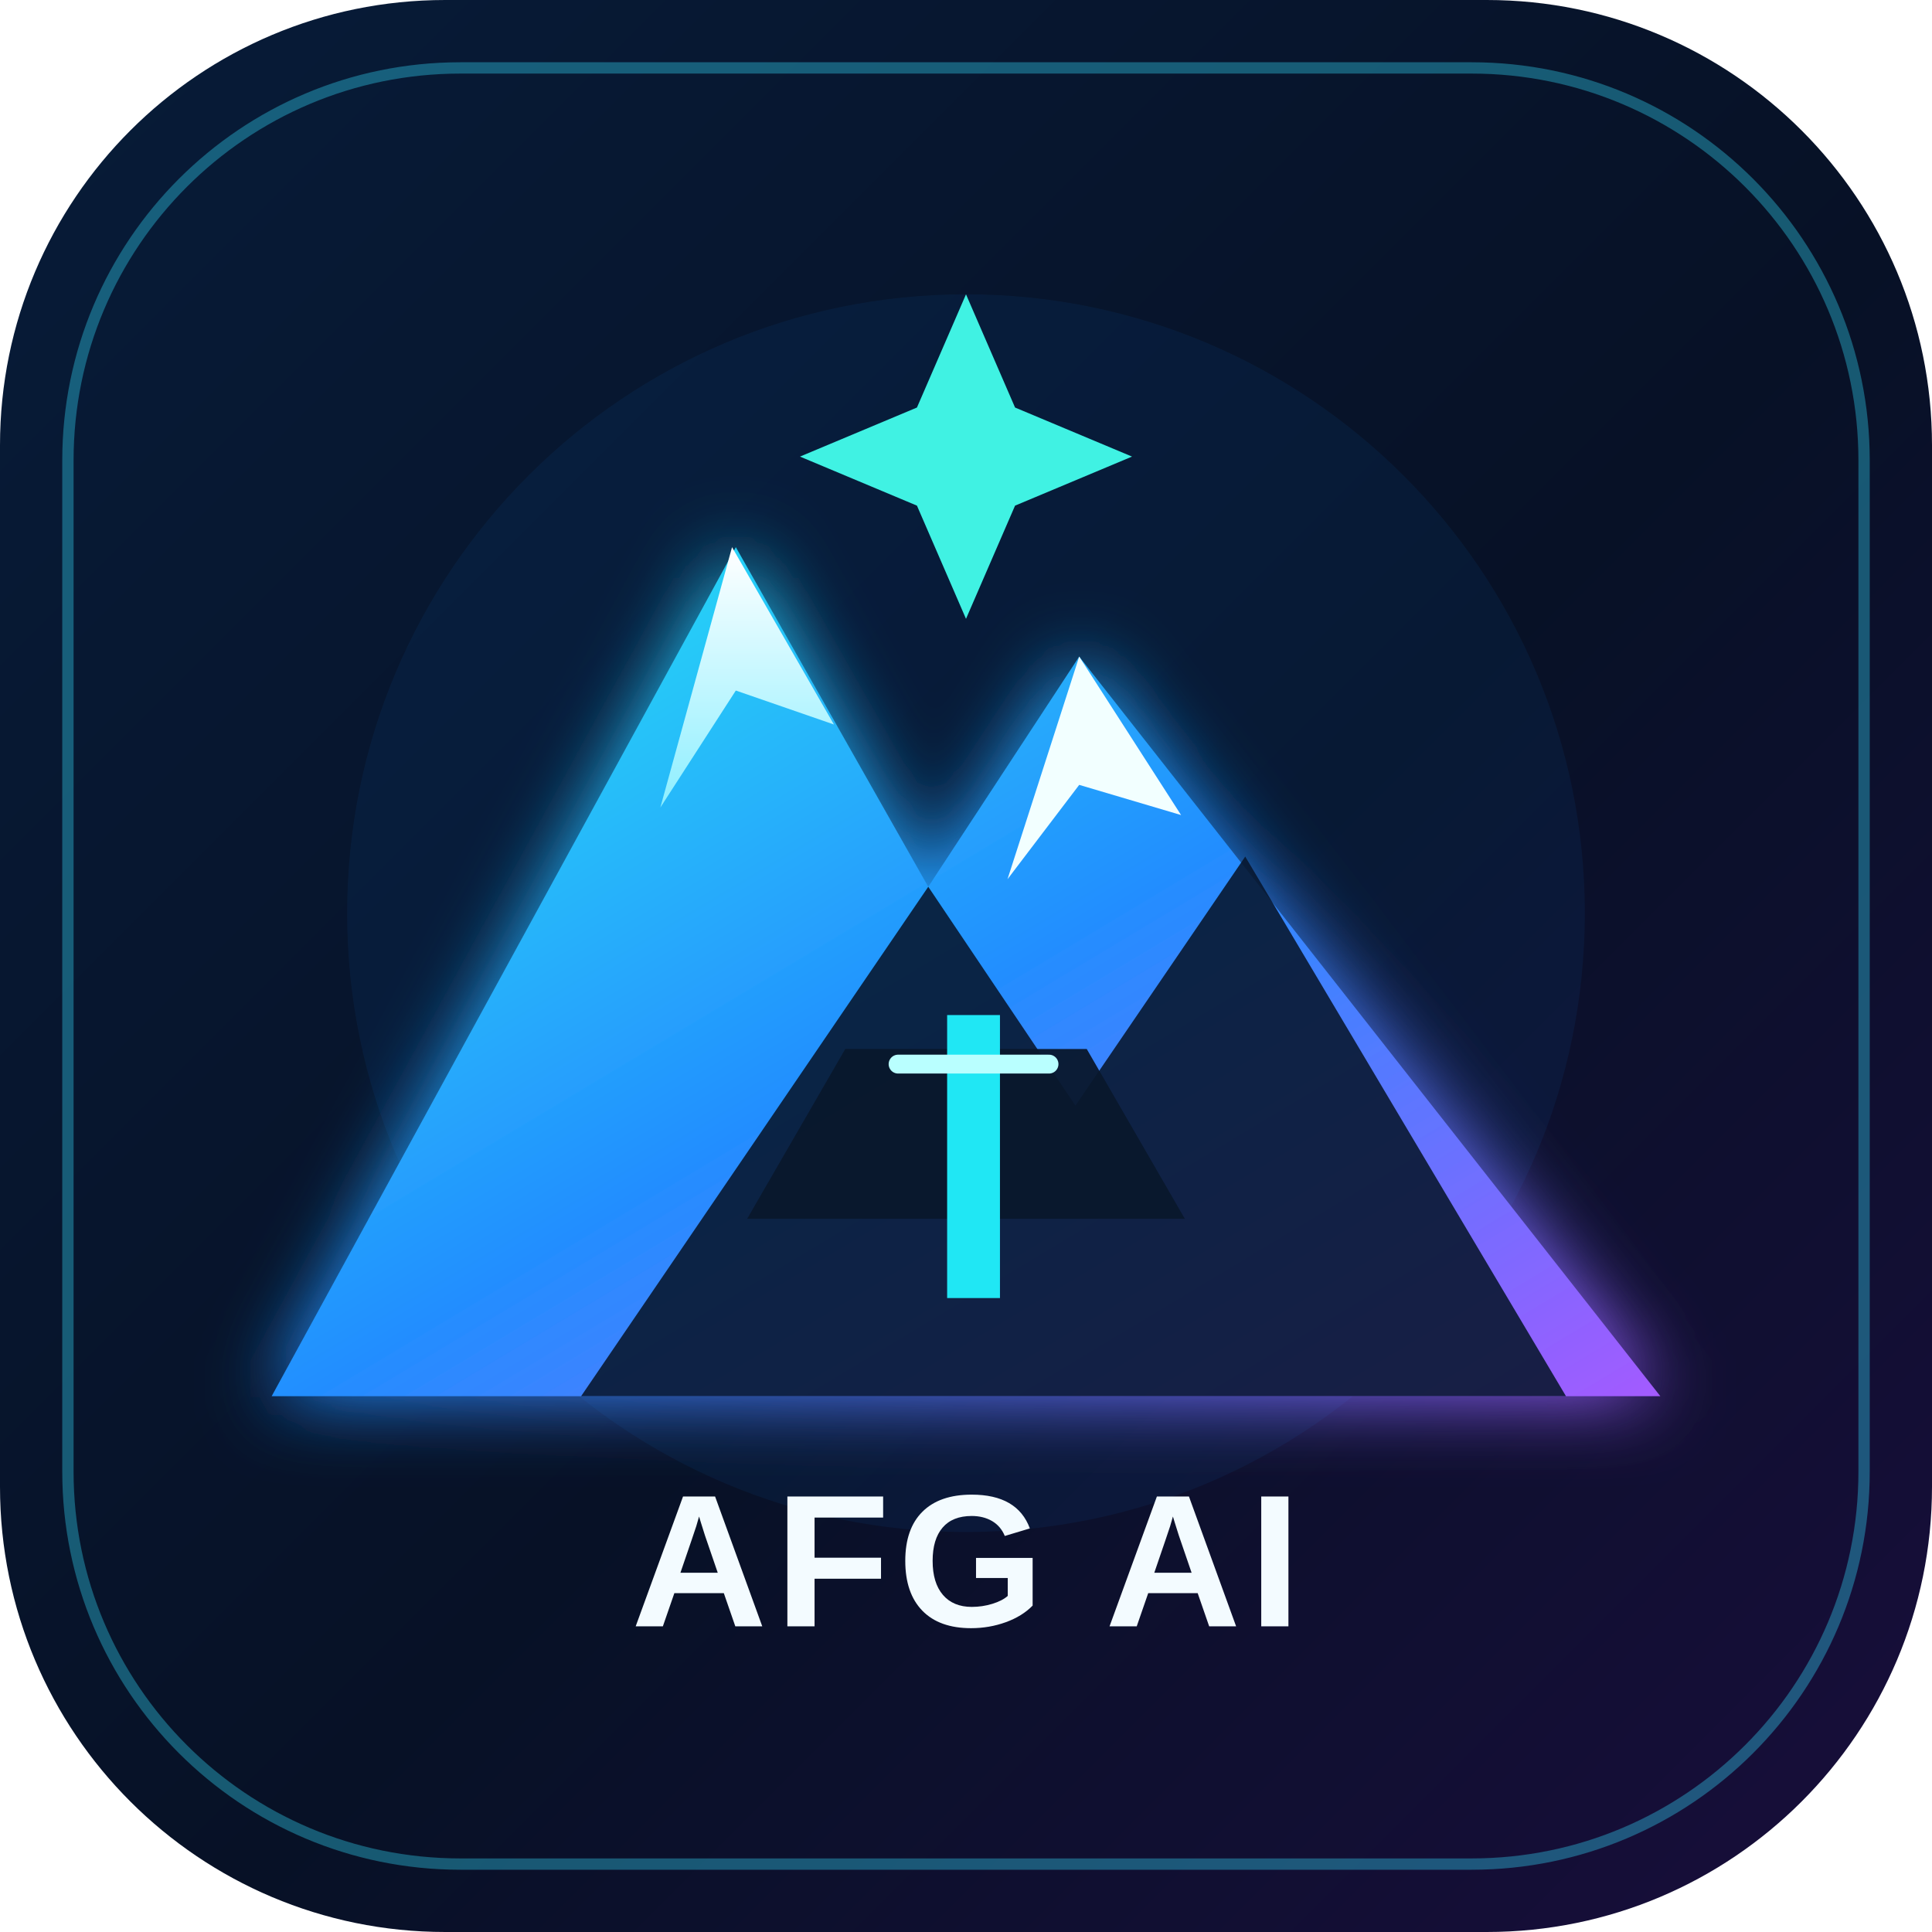
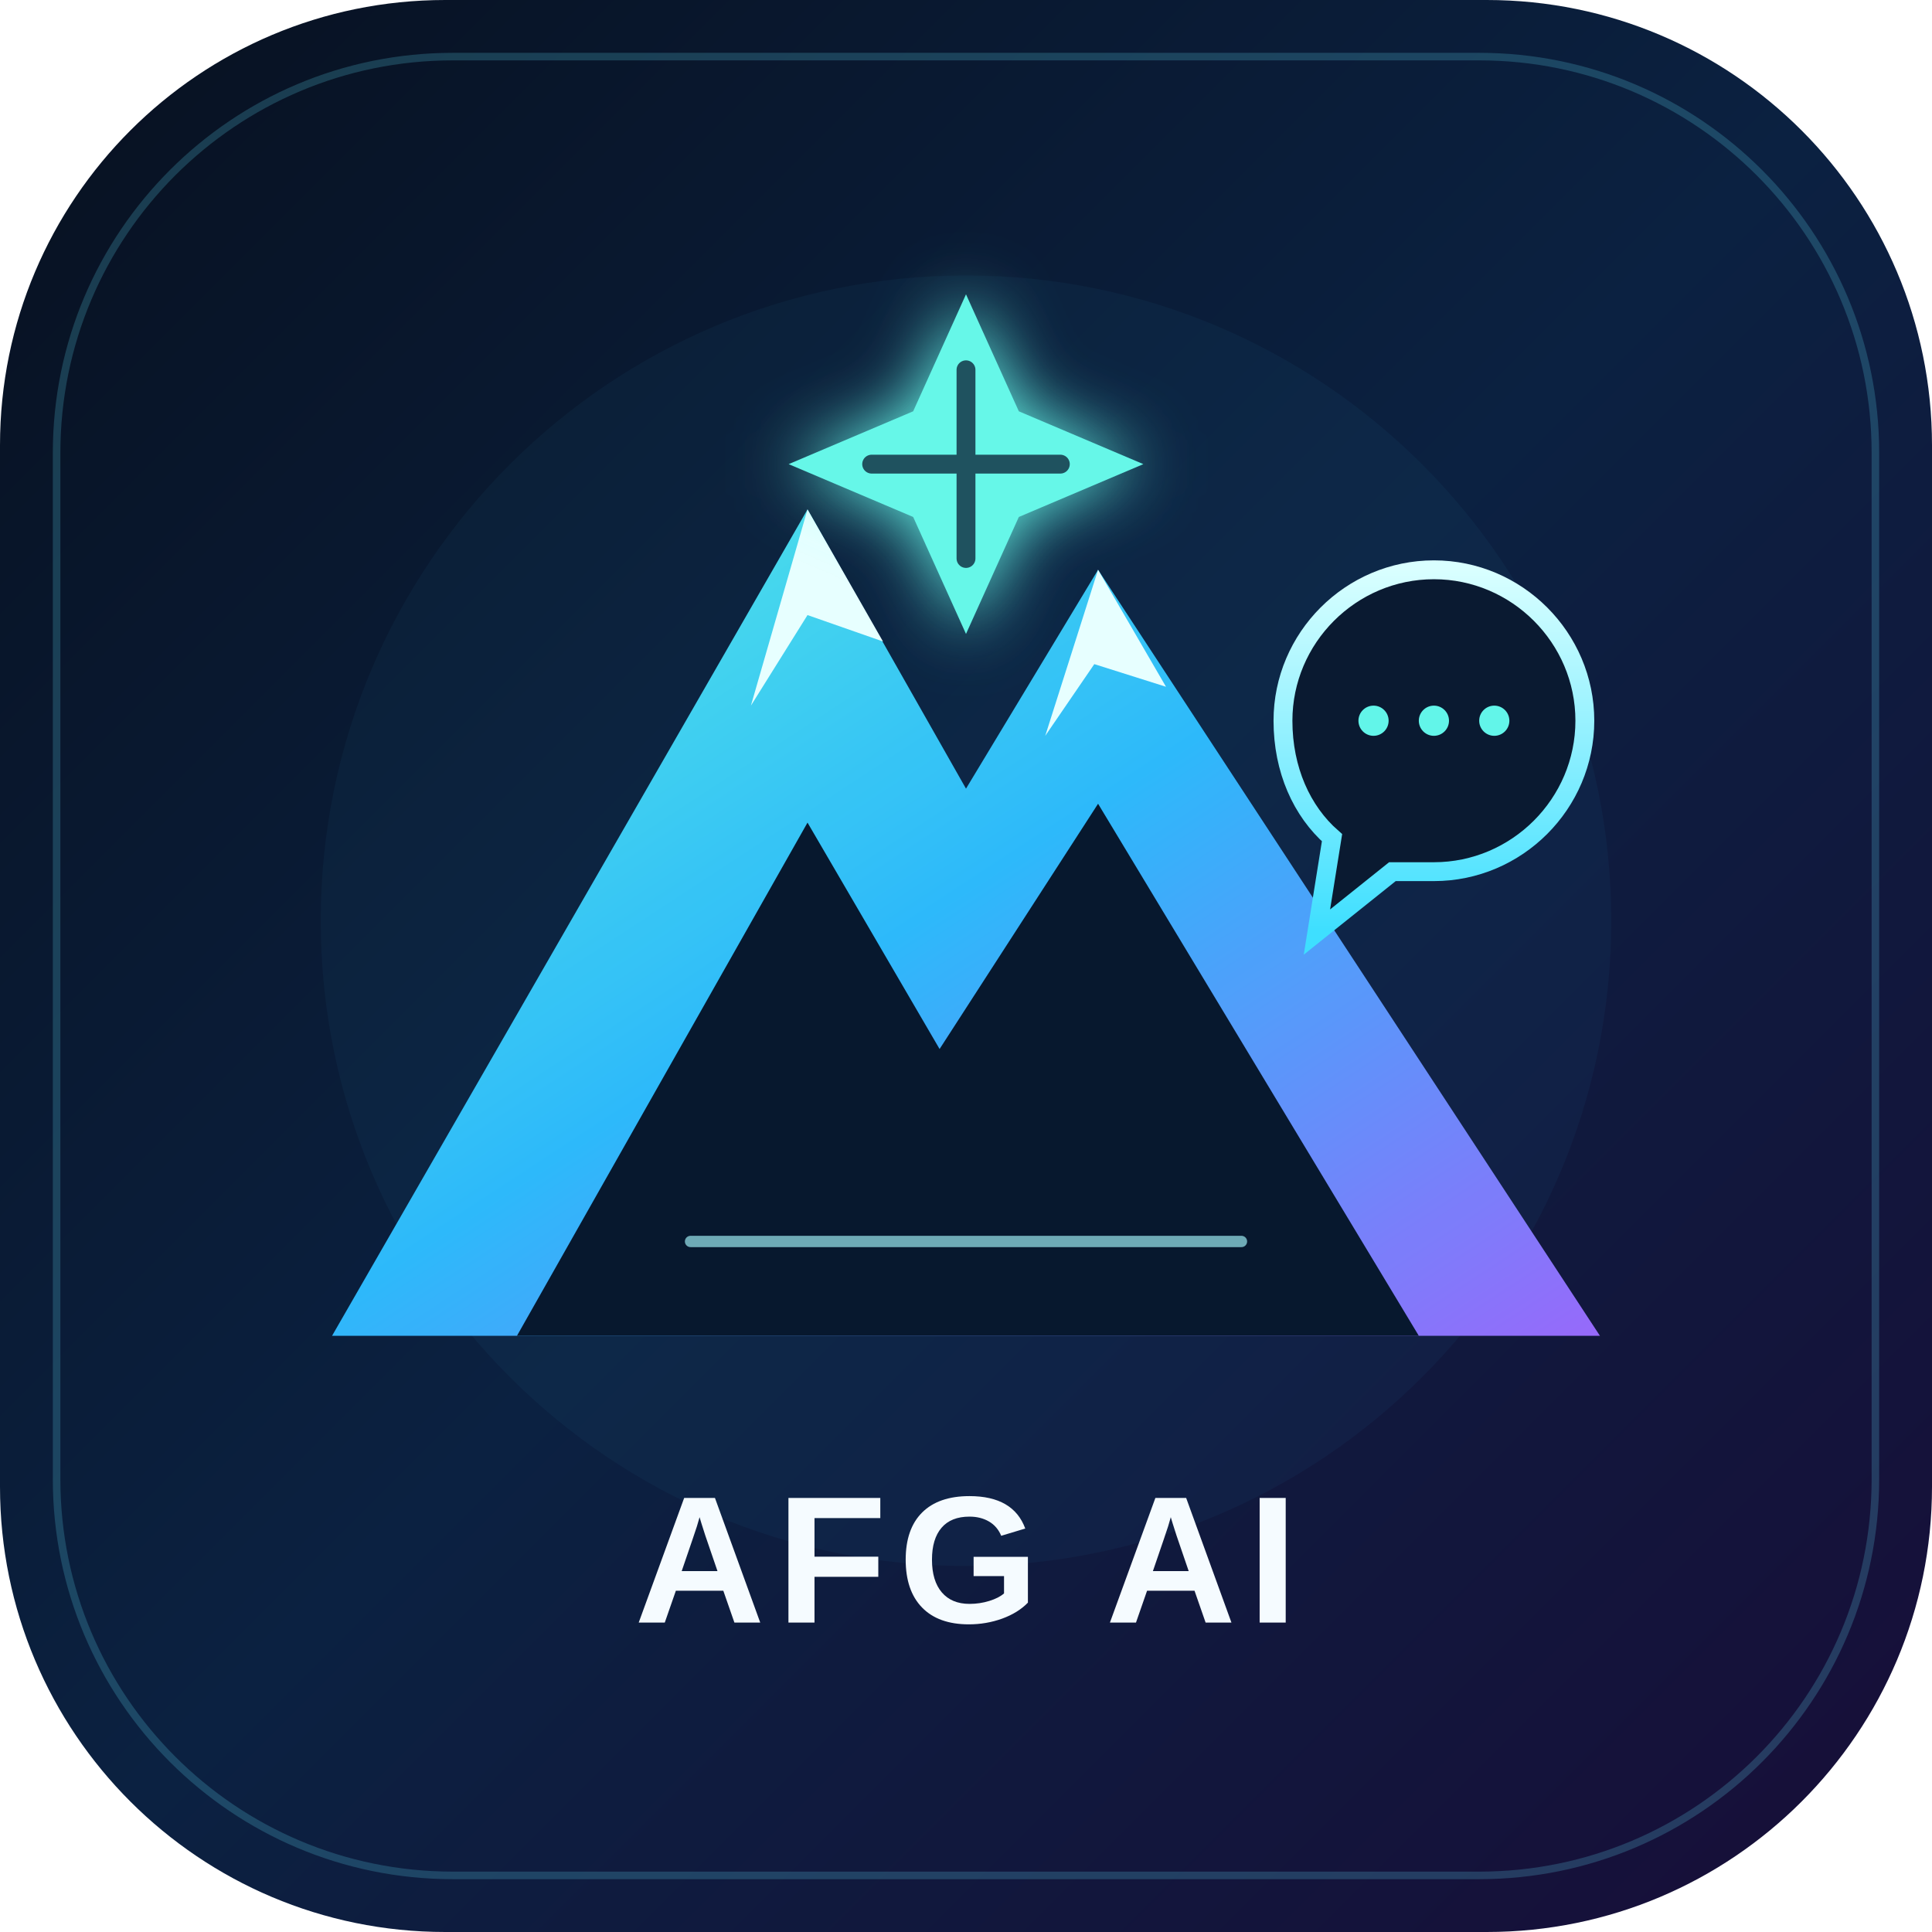
<svg xmlns="http://www.w3.org/2000/svg" viewBox="0 0 512 512">
  <defs>
    <linearGradient id="bg" x1="0" y1="0" x2="1" y2="1">
-       <stop stop-color="#071c39" />
-       <stop offset=".55" stop-color="#071126" />
-       <stop offset="1" stop-color="#190d3c" />
+       <stop stop-color="#07101f" />
+       <stop offset=".5" stop-color="#0b2141" />
+       <stop offset="1" stop-color="#180d38" />
    </linearGradient>
-     <linearGradient id="cyan" x1="0" y1="0" x2="1" y2="1">
-       <stop stop-color="#27f1f3" />
-       <stop offset=".52" stop-color="#248dff" />
-       <stop offset="1" stop-color="#a45aff" />
+     <linearGradient id="a" x1="0" y1="0" x2="1" y2="1">
+       <stop stop-color="#5cf4e8" />
+       <stop offset=".48" stop-color="#2ebdff" />
+       <stop offset="1" stop-color="#9b6bff" />
    </linearGradient>
-     <linearGradient id="ice" x1="0" y1="0" x2="0" y2="1">
-       <stop stop-color="#ffffff" />
-       <stop offset="1" stop-color="#8defff" />
+     <linearGradient id="edge" x1="0" y1="0" x2="0" y2="1">
+       <stop stop-color="#d9ffff" />
+       <stop offset="1" stop-color="#3edfff" />
    </linearGradient>
-     <filter id="glow" x="-50%" y="-50%" width="200%" height="200%">
-       <feGaussianBlur stdDeviation="10" result="b" />
+     <filter id="glow" x="-60%" y="-60%" width="220%" height="220%">
+       <feGaussianBlur stdDeviation="9" result="b" />
      <feMerge>
        <feMergeNode in="b" />
        <feMergeNode in="SourceGraphic" />
      </feMerge>
    </filter>
  </defs>
  <rect width="512" height="512" rx="118" fill="url(#bg)" />
-   <rect x="18" y="18" width="476" height="476" rx="104" fill="none" stroke="#35dfff" stroke-opacity=".35" stroke-width="3" />
-   <circle cx="256" cy="242" r="164" fill="#0a75d7" opacity=".08" />
-   <path d="M72 370 195 145 246 235 286 174 440 370Z" fill="url(#cyan)" filter="url(#glow)" />
-   <path d="m154 370 92-135 39 58 45-66 85 143Z" fill="#07162c" opacity=".88" />
-   <path d="m194 145 27 47-26-9-20 31Z" fill="url(#ice)" />
-   <path d="m286 174 27 42-27-8-19 25Z" fill="#f2ffff" />
-   <path d="M224 278h64l26 45h-116Z" fill="#08172c" opacity=".95" />
-   <path d="M251 269h14v75h-14z" fill="#20e7f4" />
-   <path d="M238 282h40" stroke="#b9ffff" stroke-width="5" stroke-linecap="round" />
-   <path d="M256 78 269 108 300 121 269 134 256 164 243 134 212 121 243 108Z" fill="#40f2e3" />
-   <text x="256" y="431" text-anchor="middle" font-family="Arial,sans-serif" font-size="50" font-weight="900" letter-spacing="2" fill="#f3fbff">AFG AI</text>
+   <rect x="15" y="15" width="482" height="482" rx="105" fill="none" stroke="#66eaff" stroke-opacity=".2" stroke-width="2" />
+   <circle cx="256" cy="244" r="171" fill="#2ecbff" opacity=".04" />
+   <path d="M88 354 214 135 256 209 291 151 424 354Z" fill="url(#a)" opacity=".97" />
+   <path d="M137 354 214 218 249 278 291 213 376 354Z" fill="#07182e" />
+   <path d="m214 135 20 35-20-7-15 24Z" fill="#e7ffff" />
+   <path d="m291 151 18 31-19-6-13 19Z" fill="#e7ffff" />
+   <path d="M183 329h146" stroke="#a6f9ff" stroke-width="3" stroke-linecap="round" opacity=".65" />
+   <path d="M256 78 270 109 303 123 270 137 256 168 242 137 209 123 242 109Z" fill="#66f7e8" filter="url(#glow)" />
+   <path d="M256 98v50M231 123h50" stroke="#071b31" stroke-width="5" stroke-linecap="round" opacity=".75" />
+   <path d="M340 191c0-22 18-40 40-40s40 18 40 40-18 40-40 40h-11l-20 16 4-25c-8-7-13-18-13-31Z" fill="#0a1a31" stroke="url(#edge)" stroke-width="5" />
+   <circle cx="364" cy="191" r="4" fill="#62f5e9" />
+   <circle cx="380" cy="191" r="4" fill="#62f5e9" />
+   <circle cx="396" cy="191" r="4" fill="#62f5e9" />
+   <text x="256" y="430" text-anchor="middle" font-family="Arial,sans-serif" font-size="48" font-weight="800" letter-spacing="3" fill="#f5fbff">AFG AI</text>
</svg>
